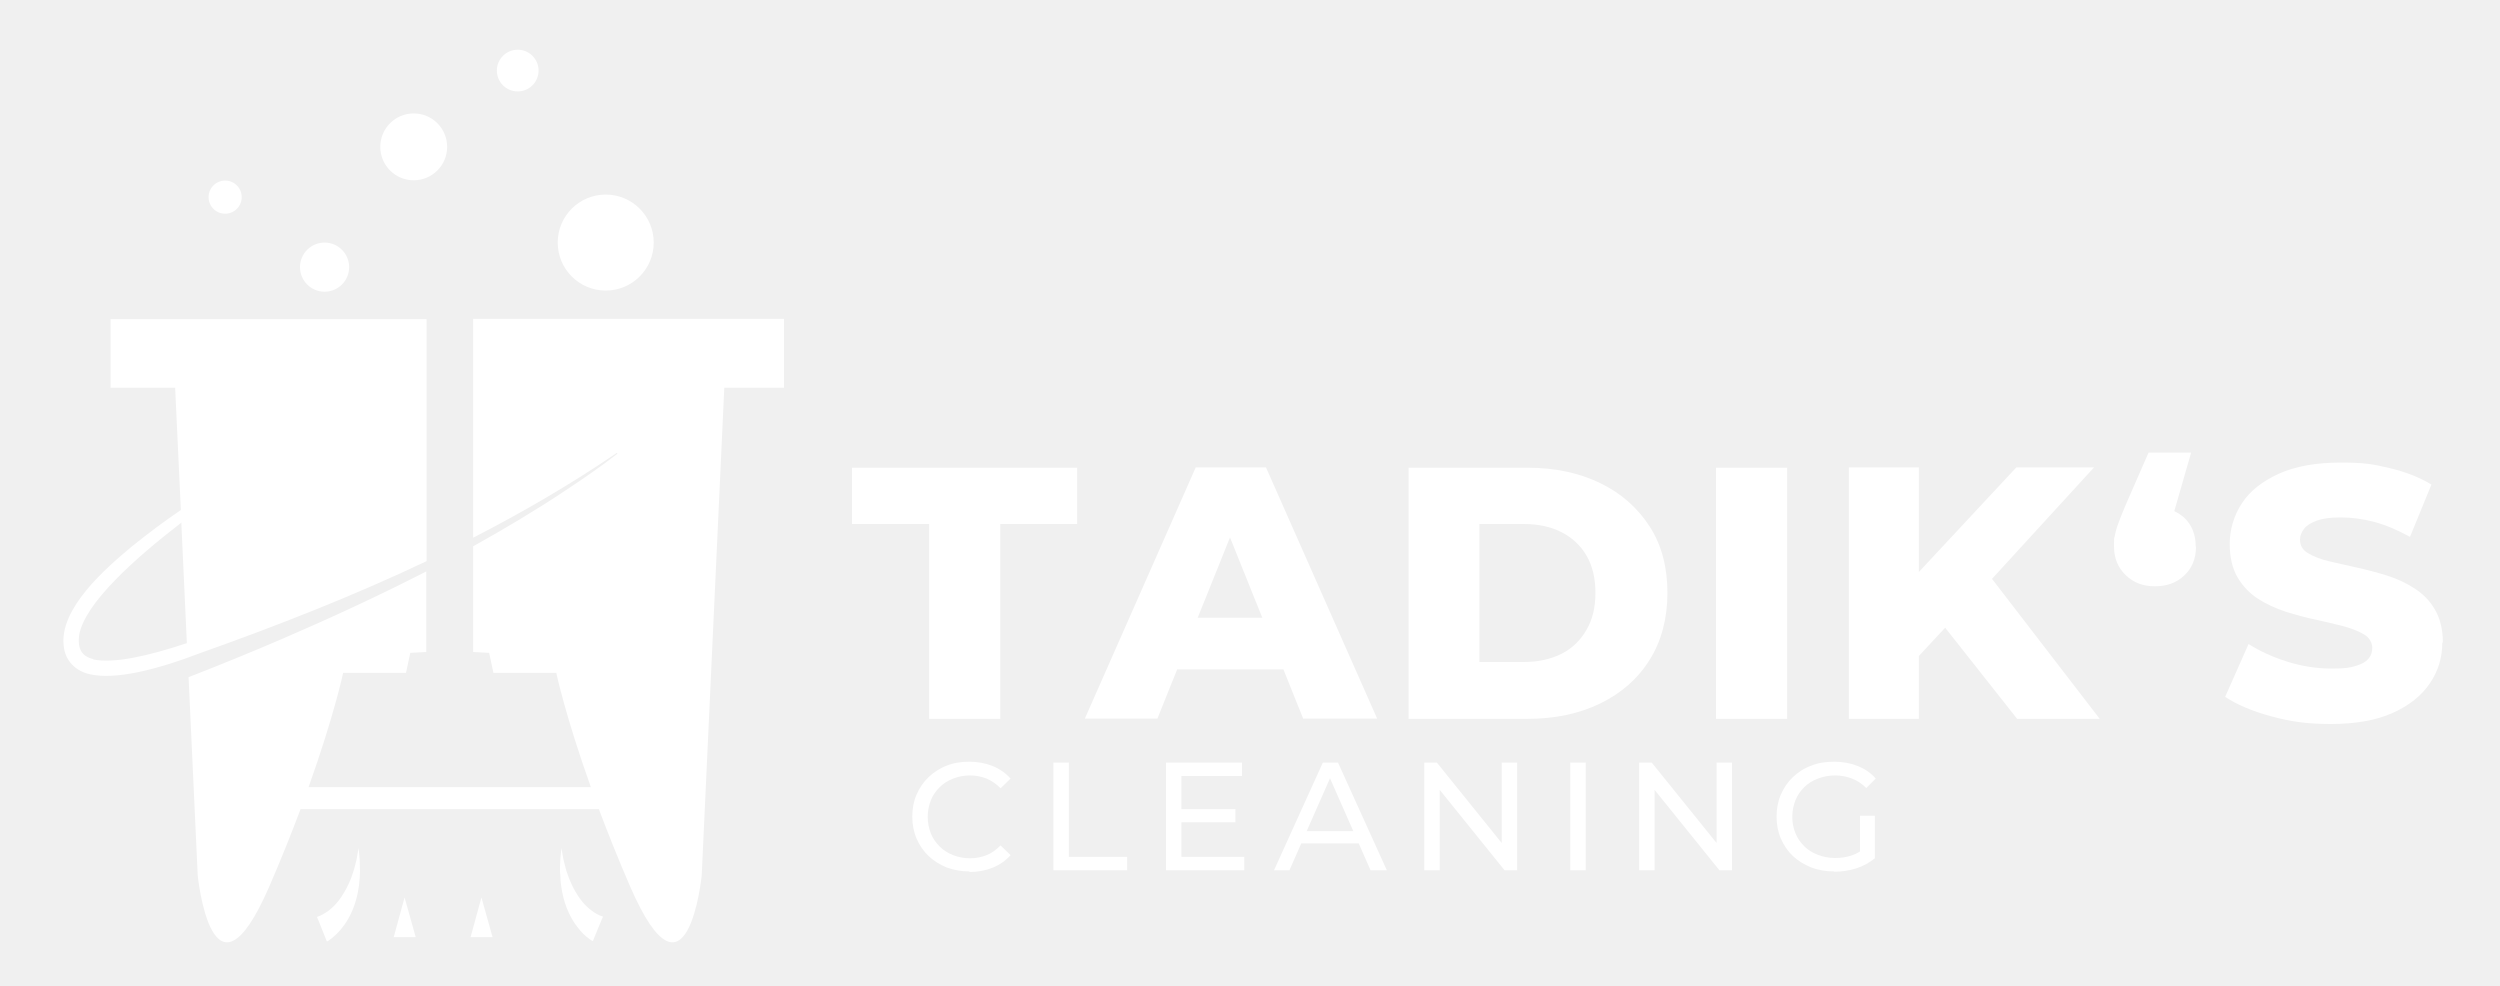
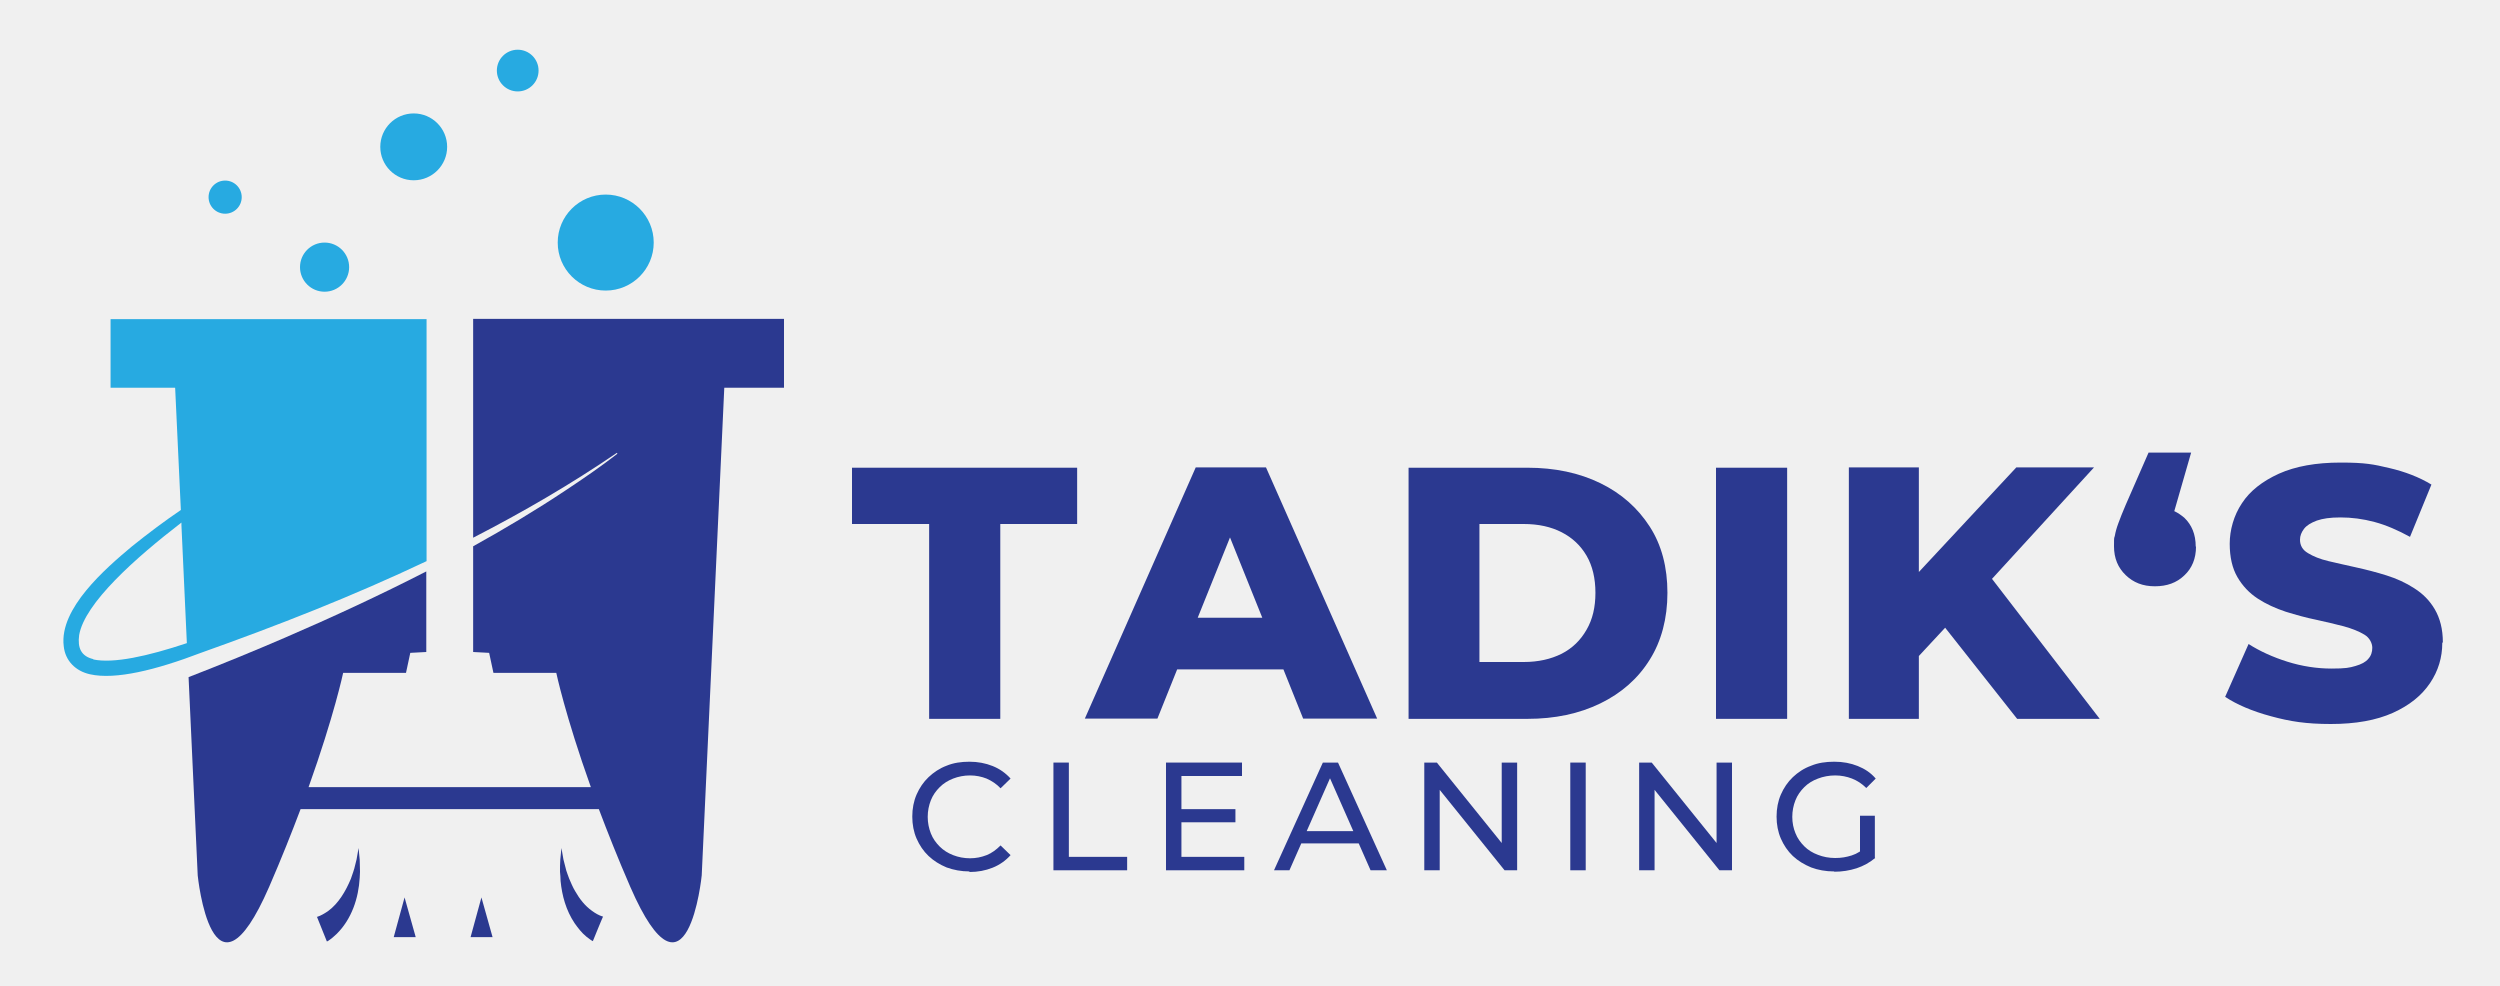
<svg xmlns="http://www.w3.org/2000/svg" id="_Слой_4" data-name="Слой_4" version="1.1" viewBox="130 425 875 345">
  <defs>
    <style>
      .st0 {
-         fill: #ffffff;
+         fill: #2b3990;
      }

      .st1 {
-         fill: #ffffff;
+         fill: #27aae1;
      }
    </style>
  </defs>
  <g>
    <path class="st0" d="M455.2,676.6v-68.2h-27v-19.7h78.8v19.7h-26.9v68.2h-24.9Z" />
    <path class="st0" d="M573,588.6h-24.5l-38.8,87.9h25.4l6.9-17.2h37.2l6.9,17.2h25.9l-38.9-87.9ZM549.2,641.2l11.3-28.1,11.3,28.1h-22.6Z" />
    <path class="st0" d="M623,676.6v-87.9h41.6c9.6,0,18.1,1.8,25.5,5.4,7.4,3.6,13.1,8.7,17.3,15.2s6.2,14.3,6.2,23.2-2.1,16.9-6.2,23.4c-4.1,6.6-9.9,11.7-17.3,15.3-7.4,3.6-15.9,5.4-25.5,5.4h-41.6ZM647.8,656.7h15.5c5.1,0,9.5-1,13.3-2.9,3.7-1.9,6.6-4.7,8.7-8.4,2.1-3.6,3.1-7.9,3.1-12.9s-1-9.4-3.1-13c-2.1-3.6-5-6.3-8.7-8.2-3.7-1.9-8.1-2.9-13.3-2.9h-15.5v48.2Z" />
    <path class="st0" d="M730.6,676.6v-87.9h24.9v87.9h-24.9Z" />
    <polygon class="st0" points="864.9 676.6 836 676.6 810.8 644.7 801.6 654.6 801.6 676.6 777.1 676.6 777.1 588.6 801.6 588.6 801.6 625.2 835.7 588.6 862.9 588.6 827.2 627.6 864.9 676.6" />
    <path class="st0" d="M898.6,616.3c0,4.2-1.4,7.6-4.1,10.1-2.7,2.6-6.1,3.8-10.3,3.8s-7.5-1.3-10.2-3.9c-2.7-2.6-4.1-5.9-4.1-10.1s.1-2.5.3-3.7c.2-1.2.6-2.7,1.2-4.3.6-1.7,1.5-3.9,2.6-6.5l8-18.3h14.9l-5.9,20.5c1.3.6,2.4,1.4,3.5,2.3,2.6,2.5,4,5.8,4,10.1Z" />
    <path class="st0" d="M984.8,650c0,5.1-1.4,9.8-4.3,14.1-2.9,4.3-7.2,7.8-13,10.4-5.8,2.6-13,3.9-21.7,3.9s-14.3-.9-20.9-2.7c-6.7-1.8-12-4.1-16.1-6.8l8.2-18.5c3.9,2.5,8.5,4.6,13.6,6.2,5.1,1.6,10.3,2.4,15.4,2.4s6.3-.3,8.4-.9c2.1-.6,3.6-1.4,4.5-2.5,1-1.1,1.4-2.4,1.4-3.9s-.9-3.5-2.8-4.6c-1.8-1.1-4.3-2.1-7.2-2.9-3-.8-6.2-1.5-9.7-2.3-3.5-.7-7-1.7-10.6-2.8-3.6-1.2-6.9-2.7-9.8-4.6-2.9-1.9-5.3-4.4-7.1-7.5-1.8-3.1-2.7-7-2.7-11.7s1.4-9.9,4.3-14.2c2.8-4.3,7.2-7.7,12.9-10.3,5.8-2.6,13-3.9,21.6-3.9s11.5.6,17,1.9c5.6,1.3,10.5,3.2,14.8,5.8l-7.5,18.3c-4.2-2.3-8.3-4.1-12.4-5.2-4.1-1.1-8.1-1.6-11.9-1.6s-6.2.4-8.3,1.1c-2.1.8-3.6,1.7-4.5,2.9-.9,1.2-1.4,2.4-1.4,3.8,0,2,.9,3.6,2.8,4.7,1.8,1.1,4.2,2.1,7.2,2.8,2.9.7,6.2,1.4,9.7,2.2,3.6.8,7.1,1.7,10.6,2.8,3.5,1.1,6.8,2.6,9.7,4.5,3,1.9,5.4,4.3,7.2,7.4s2.8,6.9,2.8,11.5Z" />
  </g>
  <g>
    <path class="st1" d="M168.7,536.7v24h22.6l2,42.8c-5.9,4-11.6,8.3-17.2,12.8-9.2,7.7-25.4,21.7-23.8,34.8.5,5.2,4.2,8.8,9.2,9.9,8.9,2,23.1-1.5,38.8-7.5,26.7-9.5,53.3-19.9,79-32.1v-84.7h-110.5ZM162.7,655.7c-4.3-1-5.6-3.9-5-8.4,1.9-11.2,19.7-27,35.8-39.4v.9s1.9,41.3,1.9,41.3c-13.8,4.6-25.7,7.2-32.8,5.7Z" />
    <path class="st0" d="M337.7,754.5c-.9-.4-1.7-1.1-2.5-1.7-1.6-1.3-2.9-3-4.1-4.7-3-4.5-4.4-9.6-4.9-14.8,0-.7-.1-2.5-.2-3.2,0-1.2,0-2.9.1-4.2,0,0,.4-4.1.4-4.1l.7,4c.3,1.2.7,2.8,1,3.9.2.7.8,2.2,1,2.8.6,1.4,1.3,3.1,2.1,4.4,1.6,2.8,3.4,5.1,5.9,6.9,1.1.8,2.4,1.6,3.8,2,0,0,.1,0,.1,0h0s0,0,0,0c0-.3-3.6,8.6-3.6,8.6h0Z" />
    <path class="st0" d="M240.9,745.9s0,0,0,0c0,0,0,0,0,0,0,0,.1,0,.1,0,1.3-.4,2.6-1.2,3.8-2,3.7-2.7,6.2-7,8-11.3.5-1.5,1.2-3.3,1.5-4.8,0,0,.5-2,.5-2l.7-4,.4,4.1c0,1.3.1,3,.1,4.2,0,0-.1,2.1-.1,2.1-.4,7.1-2.8,14.5-8.1,19.7-.9.9-2,1.8-3.1,2.5,0,0-.3.1-.3.1l-3.5-8.7h0Z" />
    <polygon class="st0" points="267.8 753 271.6 739.1 275.5 753 267.8 753 267.8 753" />
    <polygon class="st0" points="294.7 753 298.5 739.1 302.4 753 294.7 753 294.7 753" />
    <path class="st0" d="M404.4,536.7v24h-20.9l-7.9,170.7s-5,49.9-25,4c-4.3-9.9-7.9-19-11-27.2h-104.4c-3.1,8.2-6.7,17.3-11,27.2-20,45.9-25-4-25-4l-3.2-69.4c11.3-4.4,22.6-9,33.7-13.8,16.7-7.2,33.3-14.9,49.5-23.2v28.2l-5.6.3-1.5,7h-22s-3.1,14.8-12.1,40h98.8c-9-25.2-12.1-40-12.1-40h-22l-1.5-7-5.6-.3v-37c11-6.1,21.9-12.6,32.4-19.6,6.2-4.1,12.3-8.3,18.1-12.8l-.2-.3c-16.1,11-33,20.8-50.3,29.7v-76.6h108.8Z" />
    <circle class="st1" cx="342" cy="509.9" r="16.8" />
    <circle class="st1" cx="274.8" cy="476.4" r="11.7" />
    <circle class="st1" cx="243.6" cy="518.5" r="8.6" />
    <circle class="st1" cx="311.2" cy="449.7" r="7.3" />
    <circle class="st1" cx="208.8" cy="494" r="5.8" />
  </g>
  <g>
    <path class="st0" d="M469.3,730c-2.9,0-5.5-.5-8-1.4-2.4-1-4.5-2.3-6.3-4-1.8-1.7-3.2-3.8-4.2-6.1-1-2.3-1.5-4.9-1.5-7.7s.5-5.4,1.5-7.7c1-2.3,2.4-4.4,4.2-6.1,1.8-1.7,3.9-3.1,6.3-4,2.4-1,5.1-1.4,8-1.4s5.6.5,8.1,1.5c2.5,1,4.6,2.5,6.3,4.4l-3.5,3.4c-1.4-1.5-3.1-2.6-4.9-3.4-1.8-.7-3.7-1.1-5.8-1.1s-4.1.4-5.9,1.1c-1.8.7-3.4,1.7-4.7,3-1.3,1.3-2.4,2.8-3.1,4.6-.7,1.8-1.1,3.7-1.1,5.8s.4,4,1.1,5.8c.7,1.8,1.8,3.3,3.1,4.6,1.3,1.3,2.9,2.3,4.7,3s3.8,1.1,5.9,1.1,4-.4,5.8-1.1c1.8-.7,3.4-1.9,4.9-3.4l3.5,3.4c-1.7,1.9-3.8,3.4-6.3,4.4-2.5,1-5.2,1.5-8.1,1.5Z" />
    <path class="st0" d="M498.7,729.6v-37.7h5.4v33h20.4v4.7h-25.8Z" />
    <path class="st0" d="M543.5,724.9h22v4.7h-27.4v-37.7h26.6v4.7h-21.2v28.4ZM543,708.2h19.4v4.6h-19.4v-4.6Z" />
    <path class="st0" d="M575.9,729.6l17.1-37.7h5.3l17.1,37.7h-5.7l-15.3-34.7h2.2l-15.3,34.7h-5.6ZM583.2,720.2l1.5-4.3h21.2l1.6,4.3h-24.3Z" />
    <path class="st0" d="M628.5,729.6v-37.7h4.4l25,31h-2.3v-31h5.4v37.7h-4.4l-25-31h2.3v31h-5.4Z" />
    <path class="st0" d="M679.6,729.6v-37.7h5.4v37.7h-5.4Z" />
    <path class="st0" d="M703.7,729.6v-37.7h4.4l25,31h-2.3v-31h5.4v37.7h-4.4l-25-31h2.3v31h-5.4Z" />
    <path class="st0" d="M771.9,730c-2.9,0-5.6-.5-8-1.4-2.4-1-4.6-2.3-6.4-4-1.8-1.7-3.2-3.8-4.2-6.1-1-2.3-1.5-4.9-1.5-7.7s.5-5.4,1.5-7.7c1-2.3,2.4-4.4,4.2-6.1,1.8-1.7,3.9-3.1,6.4-4,2.4-1,5.1-1.4,8.1-1.4s5.7.5,8.2,1.5c2.5,1,4.6,2.4,6.3,4.4l-3.3,3.3c-1.5-1.5-3.2-2.6-5-3.3-1.8-.7-3.8-1.1-5.9-1.1s-4.2.4-6,1.1c-1.9.7-3.5,1.7-4.8,3-1.3,1.3-2.4,2.8-3.1,4.6-.7,1.8-1.1,3.7-1.1,5.8s.4,4,1.1,5.7c.7,1.8,1.8,3.3,3.1,4.6,1.3,1.3,2.9,2.3,4.8,3,1.8.7,3.8,1.1,6,1.1s3.9-.3,5.8-.9c1.9-.6,3.6-1.7,5.1-3.2l3.1,4.1c-1.9,1.6-4.1,2.8-6.5,3.6-2.5.8-5.1,1.2-7.7,1.2ZM781,724.5v-14h5.2v14.7l-5.2-.7Z" />
  </g>
</svg>
